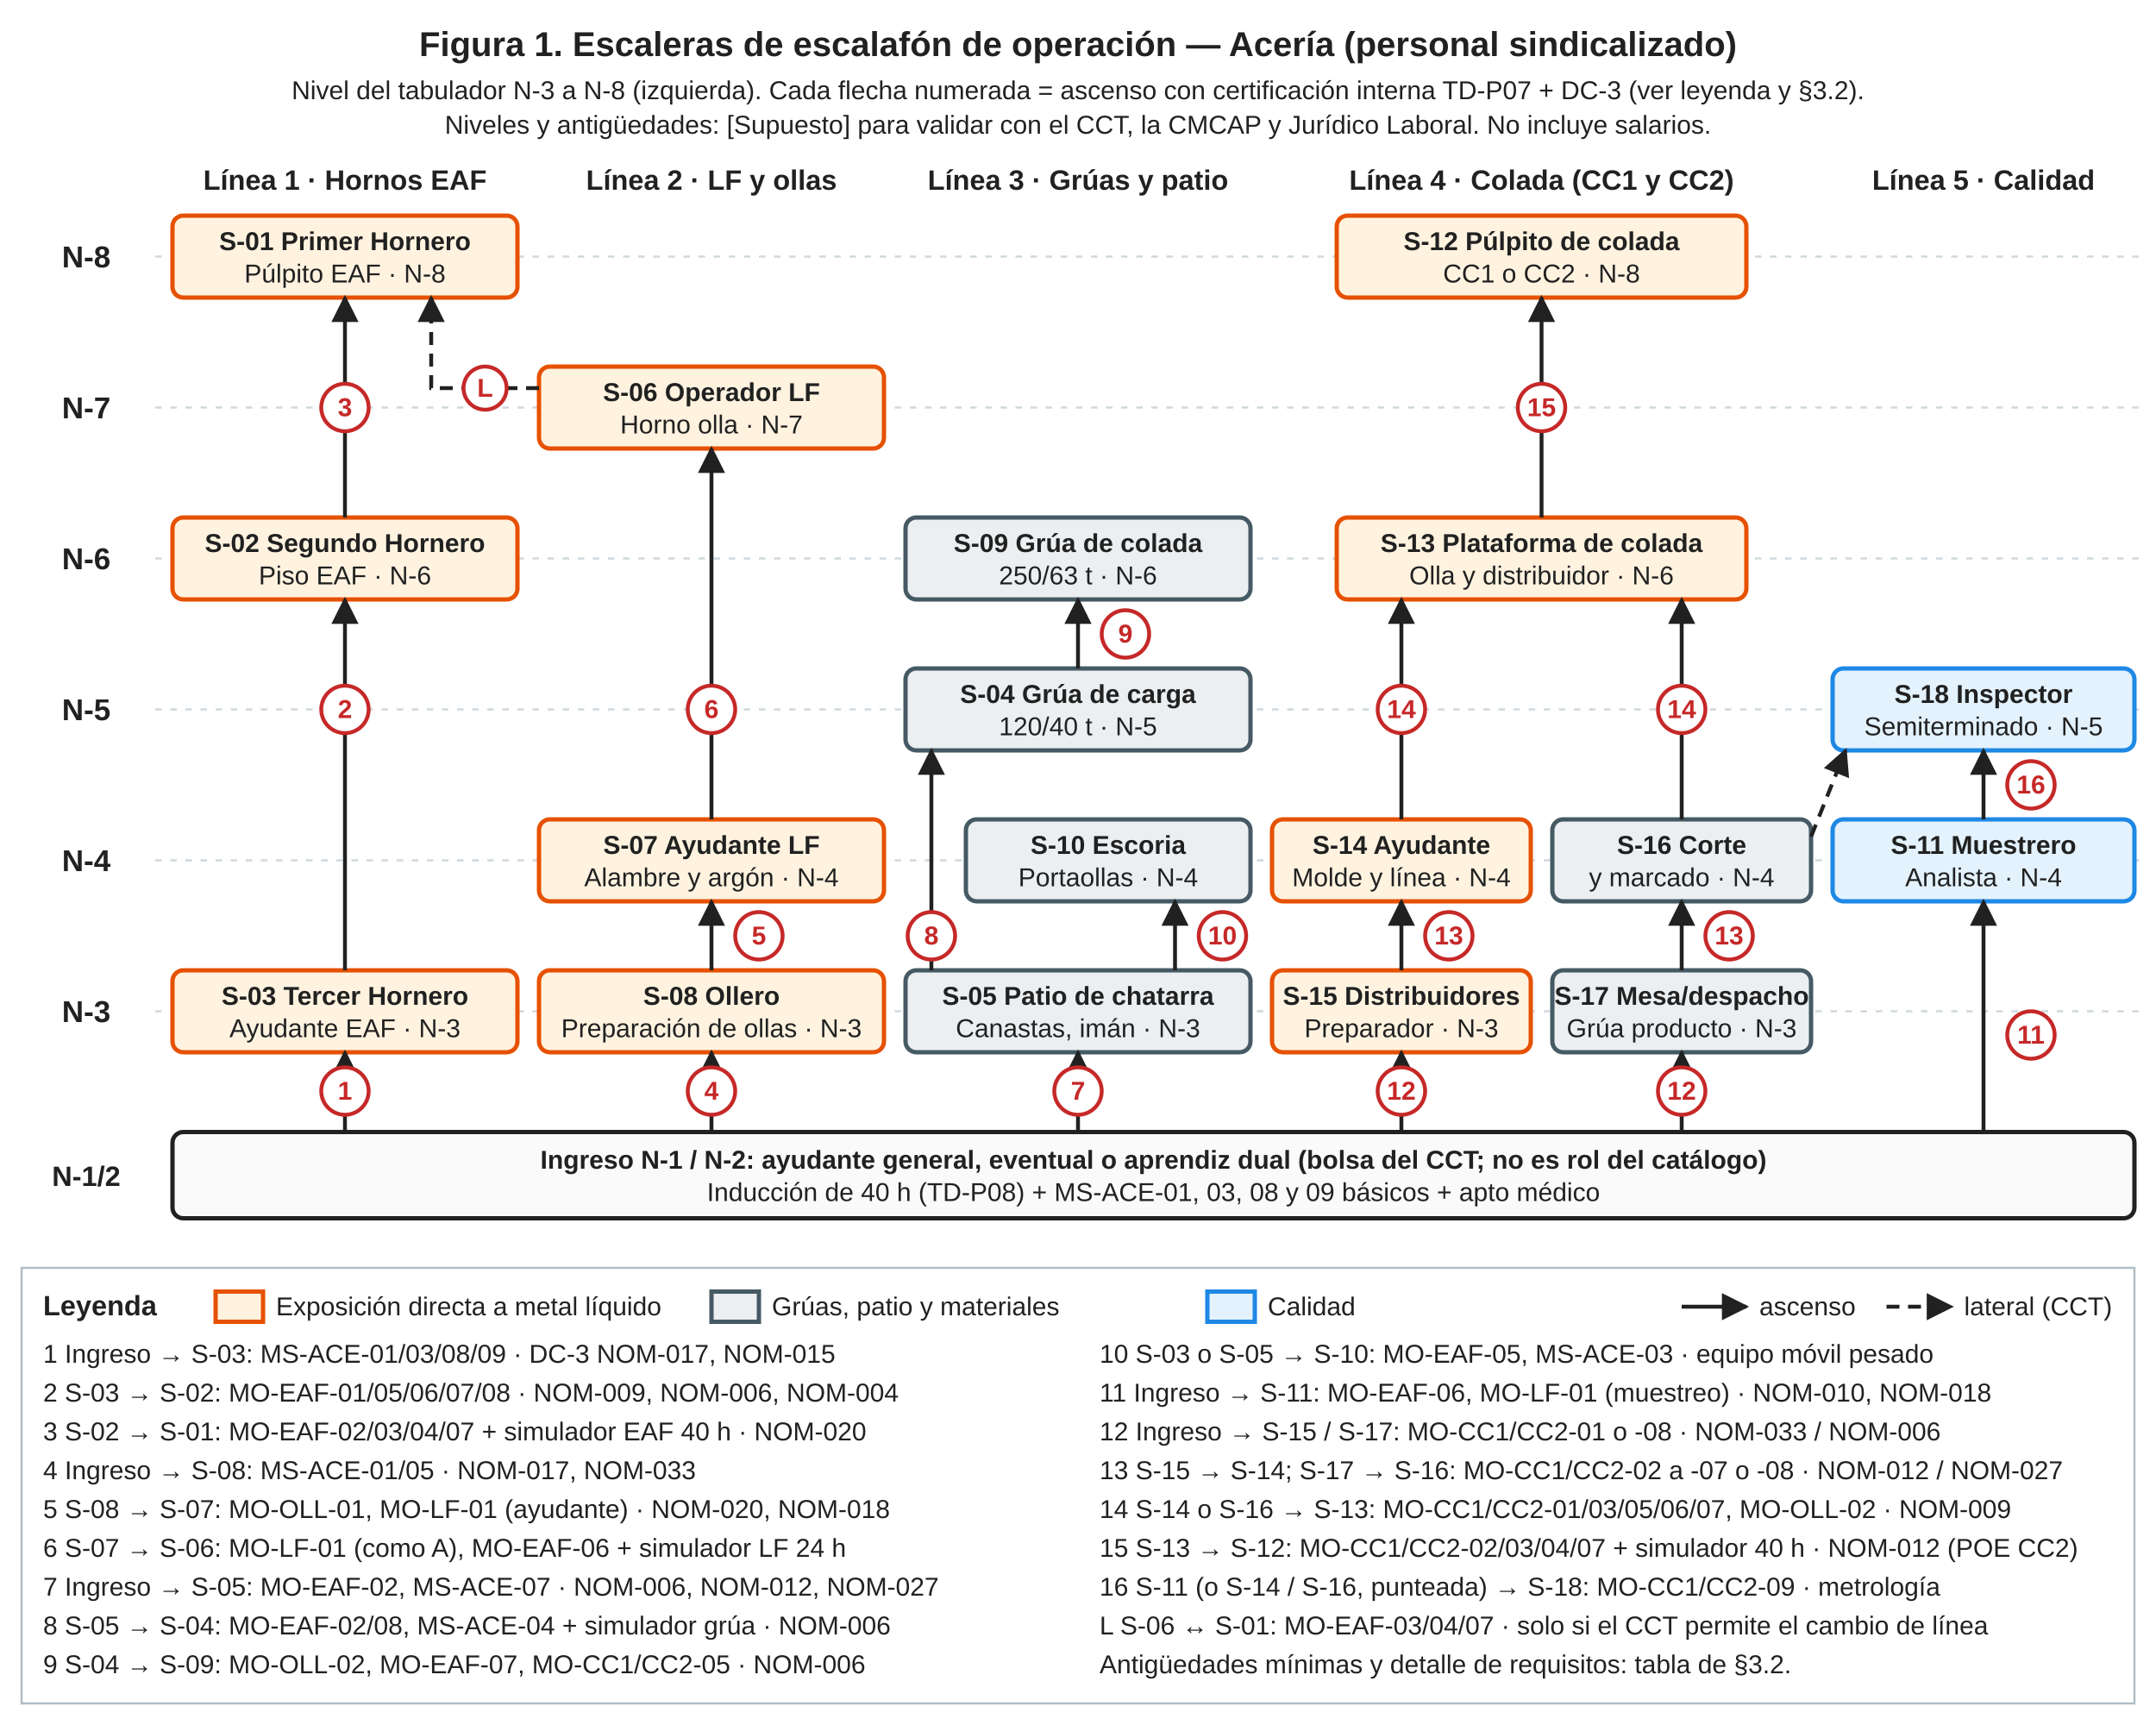
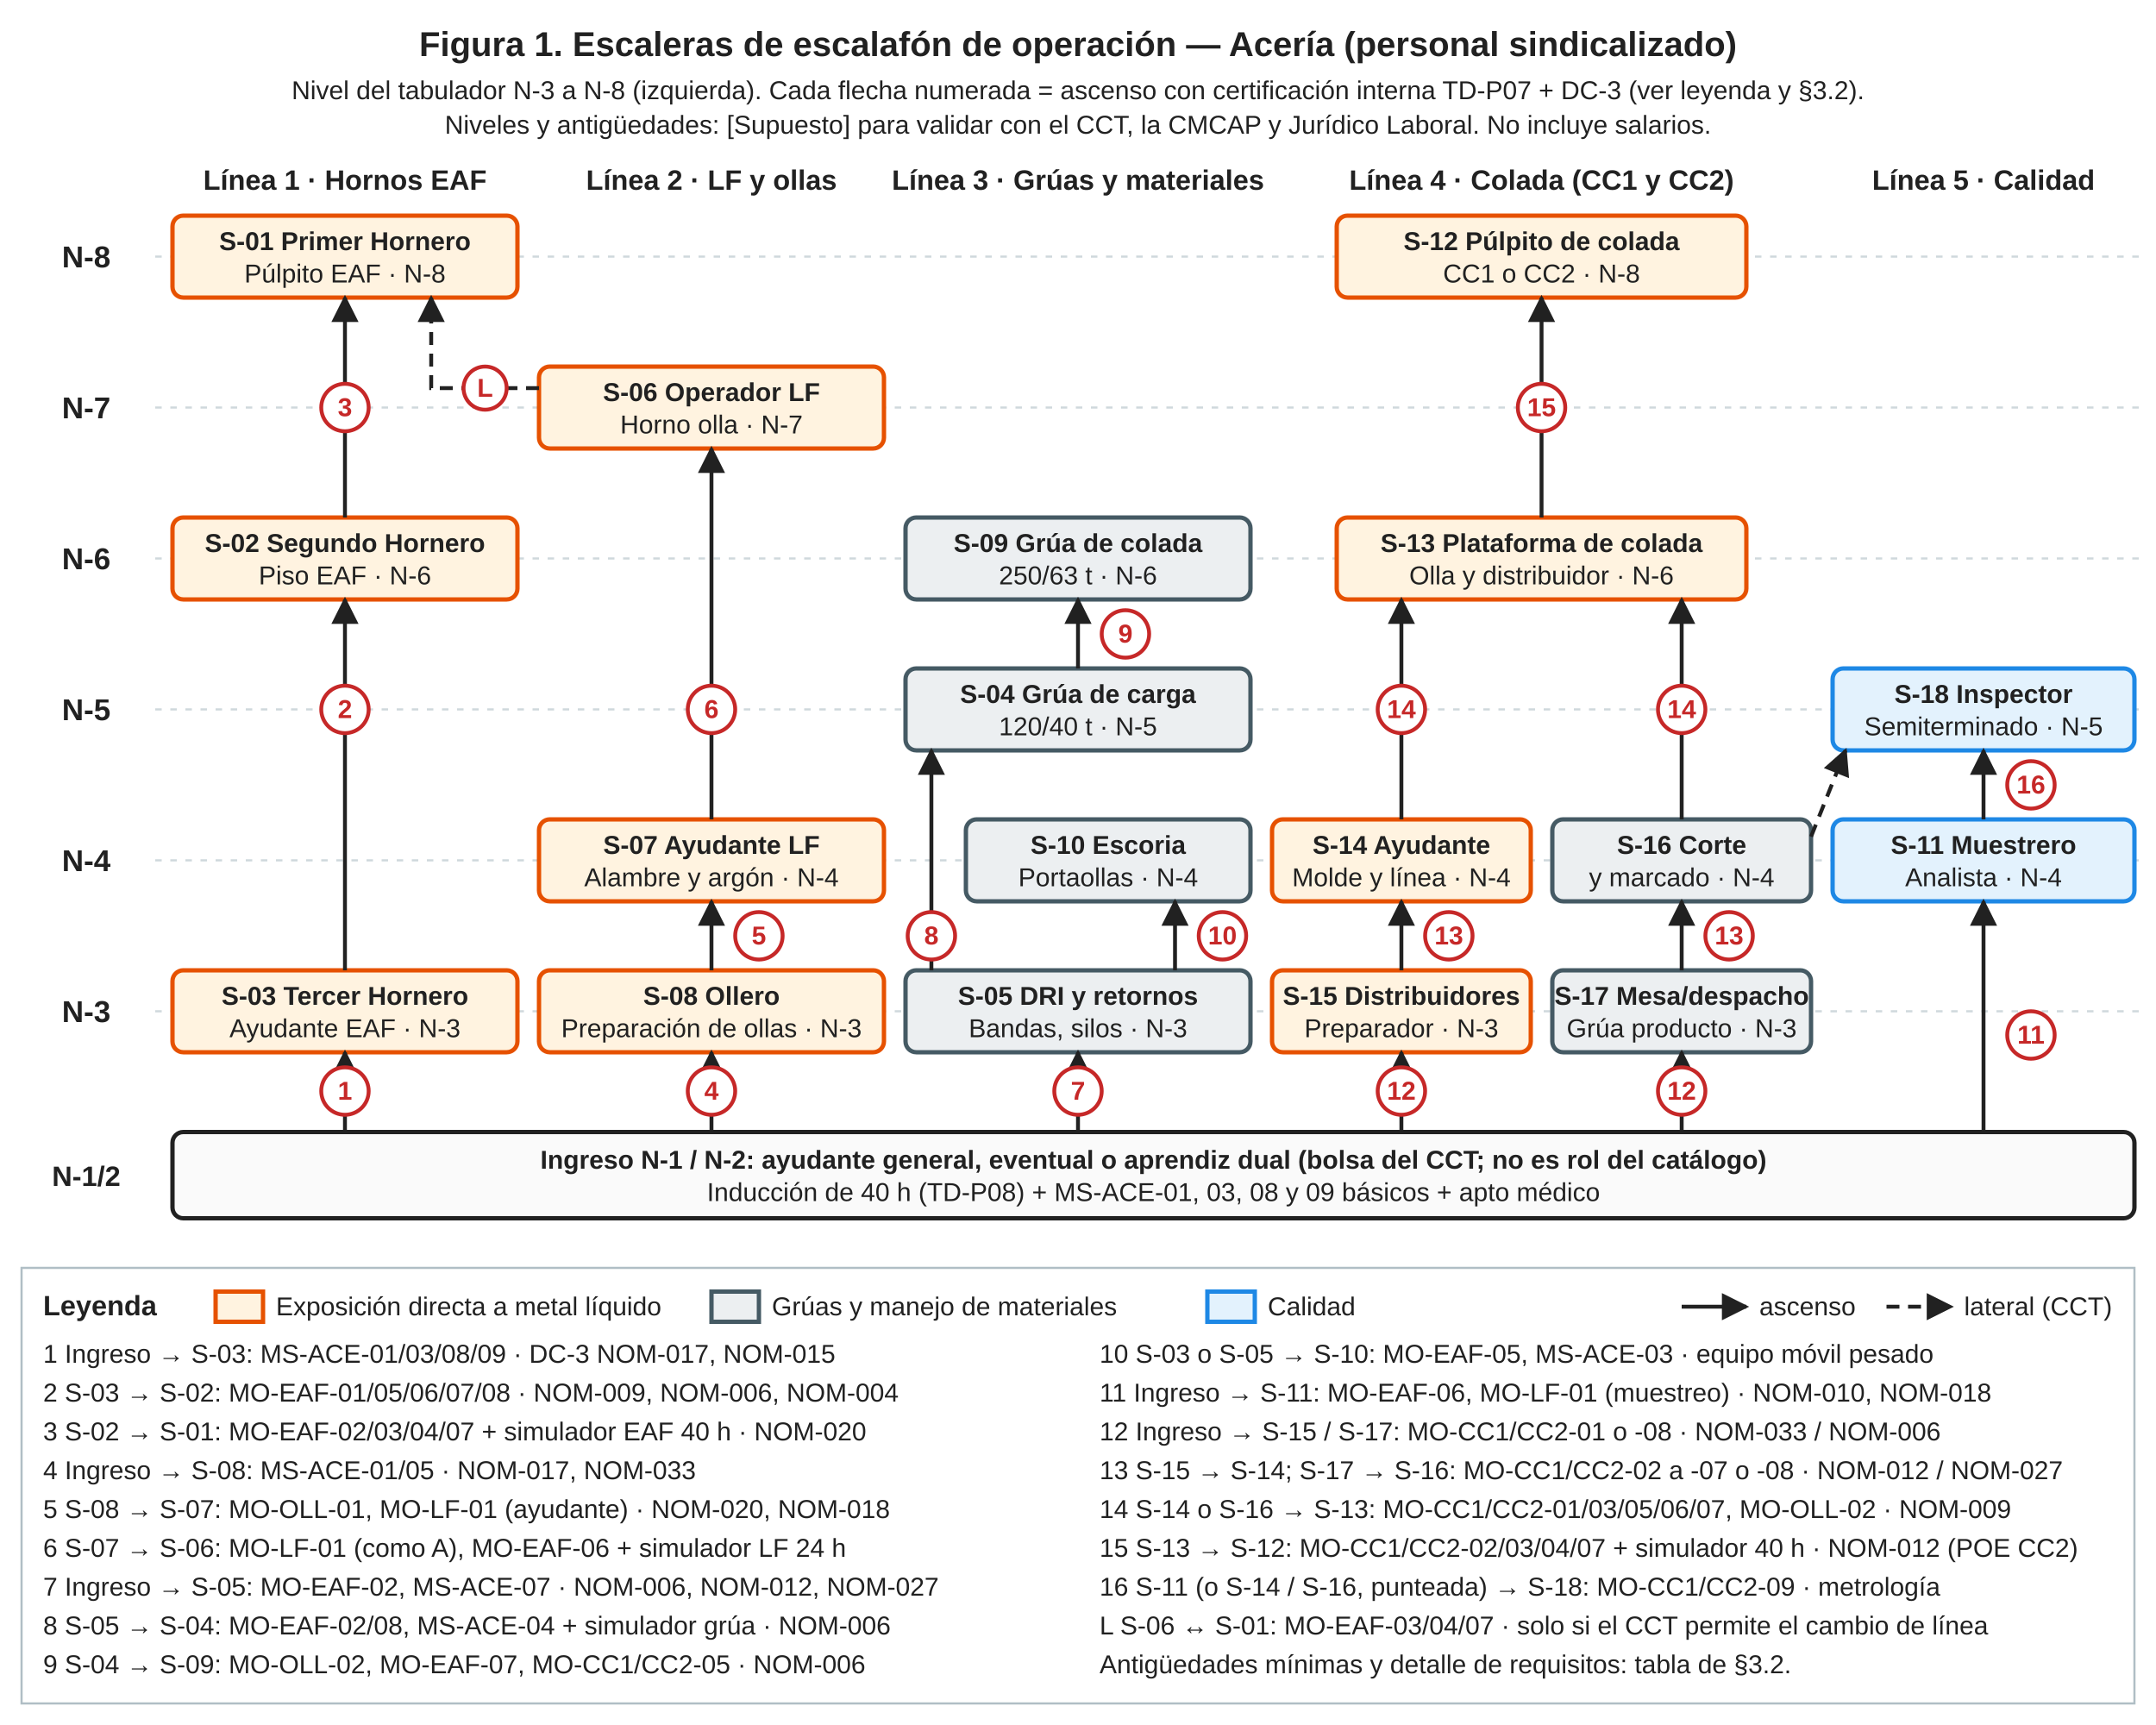
<svg xmlns="http://www.w3.org/2000/svg" viewBox="0 0 1000 800" width="1000" height="800" font-family="Arial, Helvetica, sans-serif">
  <defs>
    <marker id="ah" viewBox="0 0 10 10" refX="9" refY="5" markerWidth="7" markerHeight="7" orient="auto-start-reverse">
      <path d="M0,0 L10,5 L0,10 z" fill="#212121" />
    </marker>
  </defs>
  <rect width="100%" height="100%" fill="#ffffff" />
  <text x="500.0" y="26" font-size="16" font-weight="bold" fill="#212121" text-anchor="middle">Figura 1. Escaleras de escalafón de operación — Acería (personal sindicalizado)</text>
  <text x="500.0" y="46" font-size="12" fill="#212121" text-anchor="middle">Nivel del tabulador N-3 a N-8 (izquierda). Cada flecha numerada = ascenso con certificación interna TD-P07 + DC-3 (ver leyenda y §3.2).</text>
  <text x="500.0" y="62" font-size="12" fill="#212121" text-anchor="middle">Niveles y antigüedades: [Supuesto] para validar con el CCT, la CMCAP y Jurídico Laboral. No incluye salarios.</text>
  <line x1="72" y1="119.0" x2="995" y2="119.0" stroke="#CFD8DC" stroke-width="1" stroke-dasharray="3,4" />
  <text x="40" y="124.0" font-size="14" font-weight="bold" fill="#212121" text-anchor="middle">N-8</text>
  <line x1="72" y1="189.0" x2="995" y2="189.0" stroke="#CFD8DC" stroke-width="1" stroke-dasharray="3,4" />
  <text x="40" y="194.0" font-size="14" font-weight="bold" fill="#212121" text-anchor="middle">N-7</text>
  <line x1="72" y1="259.0" x2="995" y2="259.0" stroke="#CFD8DC" stroke-width="1" stroke-dasharray="3,4" />
  <text x="40" y="264.0" font-size="14" font-weight="bold" fill="#212121" text-anchor="middle">N-6</text>
  <line x1="72" y1="329.0" x2="995" y2="329.0" stroke="#CFD8DC" stroke-width="1" stroke-dasharray="3,4" />
  <text x="40" y="334.0" font-size="14" font-weight="bold" fill="#212121" text-anchor="middle">N-5</text>
  <line x1="72" y1="399.0" x2="995" y2="399.0" stroke="#CFD8DC" stroke-width="1" stroke-dasharray="3,4" />
  <text x="40" y="404.0" font-size="14" font-weight="bold" fill="#212121" text-anchor="middle">N-4</text>
  <line x1="72" y1="469.0" x2="995" y2="469.0" stroke="#CFD8DC" stroke-width="1" stroke-dasharray="3,4" />
  <text x="40" y="474.0" font-size="14" font-weight="bold" fill="#212121" text-anchor="middle">N-3</text>
  <text x="40" y="550" font-size="13" font-weight="bold" fill="#212121" text-anchor="middle">N-1/2</text>
  <text x="160" y="88" font-size="13" font-weight="bold" fill="#212121" text-anchor="middle">Línea 1 · Hornos EAF</text>
  <text x="330" y="88" font-size="13" font-weight="bold" fill="#212121" text-anchor="middle">Línea 2 · LF y ollas</text>
-   <text x="500" y="88" font-size="13" font-weight="bold" fill="#212121" text-anchor="middle">Línea 3 · Grúas y patio</text>
+   <text x="500" y="88" font-size="13" font-weight="bold" fill="#212121" text-anchor="middle">Línea 3 · Grúas y materiales</text>
  <text x="715" y="88" font-size="13" font-weight="bold" fill="#212121" text-anchor="middle">Línea 4 · Colada (CC1 y CC2)</text>
  <text x="920" y="88" font-size="13" font-weight="bold" fill="#212121" text-anchor="middle">Línea 5 · Calidad</text>
  <rect x="80" y="100" width="160" height="38" rx="5" fill="#FFF3E0" stroke="#E65100" stroke-width="2" />
  <text x="160.0" y="116.0" font-size="12" font-weight="bold" fill="#212121" text-anchor="middle">S-01 Primer Hornero</text>
  <text x="160.0" y="131.0" font-size="12" fill="#212121" text-anchor="middle">Púlpito EAF · N-8</text>
  <rect x="80" y="240" width="160" height="38" rx="5" fill="#FFF3E0" stroke="#E65100" stroke-width="2" />
  <text x="160.0" y="256.0" font-size="12" font-weight="bold" fill="#212121" text-anchor="middle">S-02 Segundo Hornero</text>
  <text x="160.0" y="271.0" font-size="12" fill="#212121" text-anchor="middle">Piso EAF · N-6</text>
  <rect x="80" y="450" width="160" height="38" rx="5" fill="#FFF3E0" stroke="#E65100" stroke-width="2" />
  <text x="160.0" y="466.0" font-size="12" font-weight="bold" fill="#212121" text-anchor="middle">S-03 Tercer Hornero</text>
  <text x="160.0" y="481.0" font-size="12" fill="#212121" text-anchor="middle">Ayudante EAF · N-3</text>
  <rect x="250" y="170" width="160" height="38" rx="5" fill="#FFF3E0" stroke="#E65100" stroke-width="2" />
  <text x="330.0" y="186.0" font-size="12" font-weight="bold" fill="#212121" text-anchor="middle">S-06 Operador LF</text>
  <text x="330.0" y="201.0" font-size="12" fill="#212121" text-anchor="middle">Horno olla · N-7</text>
  <rect x="250" y="380" width="160" height="38" rx="5" fill="#FFF3E0" stroke="#E65100" stroke-width="2" />
  <text x="330.0" y="396.0" font-size="12" font-weight="bold" fill="#212121" text-anchor="middle">S-07 Ayudante LF</text>
  <text x="330.0" y="411.0" font-size="12" fill="#212121" text-anchor="middle">Alambre y argón · N-4</text>
  <rect x="250" y="450" width="160" height="38" rx="5" fill="#FFF3E0" stroke="#E65100" stroke-width="2" />
  <text x="330.0" y="466.0" font-size="12" font-weight="bold" fill="#212121" text-anchor="middle">S-08 Ollero</text>
  <text x="330.0" y="481.0" font-size="12" fill="#212121" text-anchor="middle">Preparación de ollas · N-3</text>
  <rect x="420" y="240" width="160" height="38" rx="5" fill="#ECEFF1" stroke="#455A64" stroke-width="2" />
  <text x="500.0" y="256.0" font-size="12" font-weight="bold" fill="#212121" text-anchor="middle">S-09 Grúa de colada</text>
  <text x="500.0" y="271.0" font-size="12" fill="#212121" text-anchor="middle">250/63 t · N-6</text>
  <rect x="420" y="310" width="160" height="38" rx="5" fill="#ECEFF1" stroke="#455A64" stroke-width="2" />
  <text x="500.0" y="326.0" font-size="12" font-weight="bold" fill="#212121" text-anchor="middle">S-04 Grúa de carga</text>
  <text x="500.0" y="341.0" font-size="12" fill="#212121" text-anchor="middle">120/40 t · N-5</text>
  <rect x="448" y="380" width="132" height="38" rx="5" fill="#ECEFF1" stroke="#455A64" stroke-width="2" />
  <text x="514.0" y="396.0" font-size="12" font-weight="bold" fill="#212121" text-anchor="middle">S-10 Escoria</text>
  <text x="514.0" y="411.0" font-size="12" fill="#212121" text-anchor="middle">Portaollas · N-4</text>
  <rect x="420" y="450" width="160" height="38" rx="5" fill="#ECEFF1" stroke="#455A64" stroke-width="2" />
-   <text x="500.0" y="466.0" font-size="12" font-weight="bold" fill="#212121" text-anchor="middle">S-05 Patio de chatarra</text>
-   <text x="500.0" y="481.0" font-size="12" fill="#212121" text-anchor="middle">Canastas, imán · N-3</text>
+   <text x="500.0" y="466.0" font-size="12" font-weight="bold" fill="#212121" text-anchor="middle">S-05 DRI y retornos</text>
+   <text x="500.0" y="481.0" font-size="12" fill="#212121" text-anchor="middle">Bandas, silos · N-3</text>
  <rect x="620" y="100" width="190" height="38" rx="5" fill="#FFF3E0" stroke="#E65100" stroke-width="2" />
  <text x="715.0" y="116.0" font-size="12" font-weight="bold" fill="#212121" text-anchor="middle">S-12 Púlpito de colada</text>
  <text x="715.0" y="131.0" font-size="12" fill="#212121" text-anchor="middle">CC1 o CC2 · N-8</text>
  <rect x="620" y="240" width="190" height="38" rx="5" fill="#FFF3E0" stroke="#E65100" stroke-width="2" />
  <text x="715.0" y="256.0" font-size="12" font-weight="bold" fill="#212121" text-anchor="middle">S-13 Plataforma de colada</text>
  <text x="715.0" y="271.0" font-size="12" fill="#212121" text-anchor="middle">Olla y distribuidor · N-6</text>
  <rect x="590" y="380" width="120" height="38" rx="5" fill="#FFF3E0" stroke="#E65100" stroke-width="2" />
  <text x="650.0" y="396.0" font-size="12" font-weight="bold" fill="#212121" text-anchor="middle">S-14 Ayudante</text>
  <text x="650.0" y="411.0" font-size="12" fill="#212121" text-anchor="middle">Molde y línea · N-4</text>
  <rect x="720" y="380" width="120" height="38" rx="5" fill="#ECEFF1" stroke="#455A64" stroke-width="2" />
  <text x="780.0" y="396.0" font-size="12" font-weight="bold" fill="#212121" text-anchor="middle">S-16 Corte</text>
  <text x="780.0" y="411.0" font-size="12" fill="#212121" text-anchor="middle">y marcado · N-4</text>
  <rect x="590" y="450" width="120" height="38" rx="5" fill="#FFF3E0" stroke="#E65100" stroke-width="2" />
  <text x="650.0" y="466.0" font-size="12" font-weight="bold" fill="#212121" text-anchor="middle">S-15 Distribuidores</text>
  <text x="650.0" y="481.0" font-size="12" fill="#212121" text-anchor="middle">Preparador · N-3</text>
  <rect x="720" y="450" width="120" height="38" rx="5" fill="#ECEFF1" stroke="#455A64" stroke-width="2" />
  <text x="780.0" y="466.0" font-size="12" font-weight="bold" fill="#212121" text-anchor="middle">S-17 Mesa/despacho</text>
  <text x="780.0" y="481.0" font-size="12" fill="#212121" text-anchor="middle">Grúa producto · N-3</text>
  <rect x="850" y="310" width="140" height="38" rx="5" fill="#E3F2FD" stroke="#1E88E5" stroke-width="2" />
  <text x="920.0" y="326.0" font-size="12" font-weight="bold" fill="#212121" text-anchor="middle">S-18 Inspector</text>
  <text x="920.0" y="341.0" font-size="12" fill="#212121" text-anchor="middle">Semiterminado · N-5</text>
  <rect x="850" y="380" width="140" height="38" rx="5" fill="#E3F2FD" stroke="#1E88E5" stroke-width="2" />
  <text x="920.0" y="396.0" font-size="12" font-weight="bold" fill="#212121" text-anchor="middle">S-11 Muestrero</text>
  <text x="920.0" y="411.0" font-size="12" fill="#212121" text-anchor="middle">Analista · N-4</text>
  <rect x="80" y="525" width="910" height="40" rx="5" fill="#FAFAFA" stroke="#212121" stroke-width="2" />
  <text x="535.0" y="542.0" font-size="12" font-weight="bold" fill="#212121" text-anchor="middle">Ingreso N-1 / N-2: ayudante general, eventual o aprendiz dual (bolsa del CCT; no es rol del catálogo)</text>
  <text x="535.0" y="557.0" font-size="12" fill="#212121" text-anchor="middle">Inducción de 40 h (TD-P08) + MS-ACE-01, 03, 08 y 09 básicos + apto médico</text>
  <line x1="160" y1="525" x2="160" y2="488" stroke="#212121" stroke-width="1.8" marker-end="url(#ah)" />
  <circle cx="160" cy="506" r="11" fill="#ffffff" stroke="#C62828" stroke-width="1.8" />
  <text x="160" y="510" font-size="12" font-weight="bold" fill="#C62828" text-anchor="middle">1</text>
  <line x1="160" y1="450" x2="160" y2="278" stroke="#212121" stroke-width="1.8" marker-end="url(#ah)" />
  <circle cx="160" cy="329" r="11" fill="#ffffff" stroke="#C62828" stroke-width="1.8" />
  <text x="160" y="333" font-size="12" font-weight="bold" fill="#C62828" text-anchor="middle">2</text>
  <line x1="160" y1="240" x2="160" y2="138" stroke="#212121" stroke-width="1.8" marker-end="url(#ah)" />
  <circle cx="160" cy="189" r="11" fill="#ffffff" stroke="#C62828" stroke-width="1.8" />
  <text x="160" y="193" font-size="12" font-weight="bold" fill="#C62828" text-anchor="middle">3</text>
  <line x1="330" y1="525" x2="330" y2="488" stroke="#212121" stroke-width="1.8" marker-end="url(#ah)" />
  <circle cx="330" cy="506" r="11" fill="#ffffff" stroke="#C62828" stroke-width="1.8" />
  <text x="330" y="510" font-size="12" font-weight="bold" fill="#C62828" text-anchor="middle">4</text>
  <line x1="330" y1="450" x2="330" y2="418" stroke="#212121" stroke-width="1.8" marker-end="url(#ah)" />
  <circle cx="352" cy="434" r="11" fill="#ffffff" stroke="#C62828" stroke-width="1.8" />
  <text x="352" y="438" font-size="12" font-weight="bold" fill="#C62828" text-anchor="middle">5</text>
  <line x1="330" y1="380" x2="330" y2="208" stroke="#212121" stroke-width="1.8" marker-end="url(#ah)" />
  <circle cx="330" cy="329" r="11" fill="#ffffff" stroke="#C62828" stroke-width="1.8" />
  <text x="330" y="333" font-size="12" font-weight="bold" fill="#C62828" text-anchor="middle">6</text>
  <line x1="500" y1="525" x2="500" y2="488" stroke="#212121" stroke-width="1.8" marker-end="url(#ah)" />
  <circle cx="500" cy="506" r="11" fill="#ffffff" stroke="#C62828" stroke-width="1.8" />
  <text x="500" y="510" font-size="12" font-weight="bold" fill="#C62828" text-anchor="middle">7</text>
  <line x1="432" y1="450" x2="432" y2="348" stroke="#212121" stroke-width="1.8" marker-end="url(#ah)" />
  <circle cx="432" cy="434" r="11" fill="#ffffff" stroke="#C62828" stroke-width="1.8" />
  <text x="432" y="438" font-size="12" font-weight="bold" fill="#C62828" text-anchor="middle">8</text>
  <line x1="500" y1="310" x2="500" y2="278" stroke="#212121" stroke-width="1.8" marker-end="url(#ah)" />
  <circle cx="522" cy="294" r="11" fill="#ffffff" stroke="#C62828" stroke-width="1.8" />
  <text x="522" y="298" font-size="12" font-weight="bold" fill="#C62828" text-anchor="middle">9</text>
  <line x1="545" y1="450" x2="545" y2="418" stroke="#212121" stroke-width="1.8" marker-end="url(#ah)" />
  <circle cx="567" cy="434" r="11" fill="#ffffff" stroke="#C62828" stroke-width="1.8" />
  <text x="567" y="438" font-size="12" font-weight="bold" fill="#C62828" text-anchor="middle">10</text>
  <line x1="650" y1="525" x2="650" y2="488" stroke="#212121" stroke-width="1.8" marker-end="url(#ah)" />
  <circle cx="650" cy="506" r="11" fill="#ffffff" stroke="#C62828" stroke-width="1.8" />
  <text x="650" y="510" font-size="12" font-weight="bold" fill="#C62828" text-anchor="middle">12</text>
  <line x1="780" y1="525" x2="780" y2="488" stroke="#212121" stroke-width="1.8" marker-end="url(#ah)" />
  <circle cx="780" cy="506" r="11" fill="#ffffff" stroke="#C62828" stroke-width="1.8" />
  <text x="780" y="510" font-size="12" font-weight="bold" fill="#C62828" text-anchor="middle">12</text>
  <line x1="650" y1="450" x2="650" y2="418" stroke="#212121" stroke-width="1.8" marker-end="url(#ah)" />
  <circle cx="672" cy="434" r="11" fill="#ffffff" stroke="#C62828" stroke-width="1.8" />
  <text x="672" y="438" font-size="12" font-weight="bold" fill="#C62828" text-anchor="middle">13</text>
  <line x1="780" y1="450" x2="780" y2="418" stroke="#212121" stroke-width="1.8" marker-end="url(#ah)" />
  <circle cx="802" cy="434" r="11" fill="#ffffff" stroke="#C62828" stroke-width="1.8" />
  <text x="802" y="438" font-size="12" font-weight="bold" fill="#C62828" text-anchor="middle">13</text>
  <line x1="650" y1="380" x2="650" y2="278" stroke="#212121" stroke-width="1.8" marker-end="url(#ah)" />
  <circle cx="650" cy="329" r="11" fill="#ffffff" stroke="#C62828" stroke-width="1.8" />
  <text x="650" y="333" font-size="12" font-weight="bold" fill="#C62828" text-anchor="middle">14</text>
  <line x1="780" y1="380" x2="780" y2="278" stroke="#212121" stroke-width="1.8" marker-end="url(#ah)" />
  <circle cx="780" cy="329" r="11" fill="#ffffff" stroke="#C62828" stroke-width="1.8" />
  <text x="780" y="333" font-size="12" font-weight="bold" fill="#C62828" text-anchor="middle">14</text>
  <line x1="715" y1="240" x2="715" y2="138" stroke="#212121" stroke-width="1.8" marker-end="url(#ah)" />
  <circle cx="715" cy="189" r="11" fill="#ffffff" stroke="#C62828" stroke-width="1.8" />
  <text x="715" y="193" font-size="12" font-weight="bold" fill="#C62828" text-anchor="middle">15</text>
  <line x1="920" y1="525" x2="920" y2="418" stroke="#212121" stroke-width="1.8" marker-end="url(#ah)" />
  <circle cx="942" cy="480" r="11" fill="#ffffff" stroke="#C62828" stroke-width="1.8" />
  <text x="942" y="484" font-size="12" font-weight="bold" fill="#C62828" text-anchor="middle">11</text>
  <line x1="920" y1="380" x2="920" y2="348" stroke="#212121" stroke-width="1.8" marker-end="url(#ah)" />
  <circle cx="942" cy="364" r="11" fill="#ffffff" stroke="#C62828" stroke-width="1.8" />
  <text x="942" y="368" font-size="12" font-weight="bold" fill="#C62828" text-anchor="middle">16</text>
  <line x1="840" y1="388" x2="856" y2="348" stroke="#212121" stroke-width="1.8" stroke-dasharray="6,4" marker-end="url(#ah)" />
  <path d="M 250 180 L 200 180 L 200 138" fill="none" stroke="#212121" stroke-width="1.8" stroke-dasharray="6,4" marker-end="url(#ah)" />
  <circle cx="225" cy="180" r="10" fill="#ffffff" stroke="#C62828" stroke-width="1.8" />
  <text x="225" y="184" font-size="12" font-weight="bold" fill="#C62828" text-anchor="middle">L</text>
  <rect x="10" y="588" width="980" height="202" fill="none" stroke="#B0BEC5" stroke-width="1" />
  <text x="20" y="610" font-size="13" font-weight="bold" fill="#212121" text-anchor="start">Leyenda</text>
  <rect x="100" y="599" width="22" height="14" fill="#FFF3E0" stroke="#E65100" stroke-width="2" />
  <text x="128" y="610" font-size="12" fill="#212121" text-anchor="start">Exposición directa a metal líquido</text>
  <rect x="330" y="599" width="22" height="14" fill="#ECEFF1" stroke="#455A64" stroke-width="2" />
-   <text x="358" y="610" font-size="12" fill="#212121" text-anchor="start">Grúas, patio y materiales</text>
+   <text x="358" y="610" font-size="12" fill="#212121" text-anchor="start">Grúas y manejo de materiales</text>
  <rect x="560" y="599" width="22" height="14" fill="#E3F2FD" stroke="#1E88E5" stroke-width="2" />
  <text x="588" y="610" font-size="12" fill="#212121" text-anchor="start">Calidad</text>
  <line x1="780" y1="606" x2="810" y2="606" stroke="#212121" stroke-width="1.8" marker-end="url(#ah)" />
  <text x="816" y="610" font-size="12" fill="#212121" text-anchor="start">ascenso</text>
  <line x1="875" y1="606" x2="905" y2="606" stroke="#212121" stroke-width="1.8" stroke-dasharray="6,4" marker-end="url(#ah)" />
  <text x="911" y="610" font-size="12" fill="#212121" text-anchor="start">lateral (CCT)</text>
  <text x="20" y="632" font-size="12" fill="#212121" text-anchor="start">1  Ingreso → S-03: MS-ACE-01/03/08/09 · DC-3 NOM-017, NOM-015</text>
  <text x="20" y="650" font-size="12" fill="#212121" text-anchor="start">2  S-03 → S-02: MO-EAF-01/05/06/07/08 · NOM-009, NOM-006, NOM-004</text>
  <text x="20" y="668" font-size="12" fill="#212121" text-anchor="start">3  S-02 → S-01: MO-EAF-02/03/04/07 + simulador EAF 40 h · NOM-020</text>
  <text x="20" y="686" font-size="12" fill="#212121" text-anchor="start">4  Ingreso → S-08: MS-ACE-01/05 · NOM-017, NOM-033</text>
  <text x="20" y="704" font-size="12" fill="#212121" text-anchor="start">5  S-08 → S-07: MO-OLL-01, MO-LF-01 (ayudante) · NOM-020, NOM-018</text>
  <text x="20" y="722" font-size="12" fill="#212121" text-anchor="start">6  S-07 → S-06: MO-LF-01 (como A), MO-EAF-06 + simulador LF 24 h</text>
  <text x="20" y="740" font-size="12" fill="#212121" text-anchor="start">7  Ingreso → S-05: MO-EAF-02, MS-ACE-07 · NOM-006, NOM-012, NOM-027</text>
  <text x="20" y="758" font-size="12" fill="#212121" text-anchor="start">8  S-05 → S-04: MO-EAF-02/08, MS-ACE-04 + simulador grúa · NOM-006</text>
  <text x="20" y="776" font-size="12" fill="#212121" text-anchor="start">9  S-04 → S-09: MO-OLL-02, MO-EAF-07, MO-CC1/CC2-05 · NOM-006</text>
  <text x="510" y="632" font-size="12" fill="#212121" text-anchor="start">10 S-03 o S-05 → S-10: MO-EAF-05, MS-ACE-03 · equipo móvil pesado</text>
  <text x="510" y="650" font-size="12" fill="#212121" text-anchor="start">11 Ingreso → S-11: MO-EAF-06, MO-LF-01 (muestreo) · NOM-010, NOM-018</text>
  <text x="510" y="668" font-size="12" fill="#212121" text-anchor="start">12 Ingreso → S-15 / S-17: MO-CC1/CC2-01 o -08 · NOM-033 / NOM-006</text>
  <text x="510" y="686" font-size="12" fill="#212121" text-anchor="start">13 S-15 → S-14; S-17 → S-16: MO-CC1/CC2-02 a -07 o -08 · NOM-012 / NOM-027</text>
  <text x="510" y="704" font-size="12" fill="#212121" text-anchor="start">14 S-14 o S-16 → S-13: MO-CC1/CC2-01/03/05/06/07, MO-OLL-02 · NOM-009</text>
  <text x="510" y="722" font-size="12" fill="#212121" text-anchor="start">15 S-13 → S-12: MO-CC1/CC2-02/03/04/07 + simulador 40 h · NOM-012 (POE CC2)</text>
  <text x="510" y="740" font-size="12" fill="#212121" text-anchor="start">16 S-11 (o S-14 / S-16, punteada) → S-18: MO-CC1/CC2-09 · metrología</text>
  <text x="510" y="758" font-size="12" fill="#212121" text-anchor="start">L  S-06 ↔ S-01: MO-EAF-03/04/07 · solo si el CCT permite el cambio de línea</text>
  <text x="510" y="776" font-size="12" fill="#212121" text-anchor="start">Antigüedades mínimas y detalle de requisitos: tabla de §3.2.</text>
</svg>
